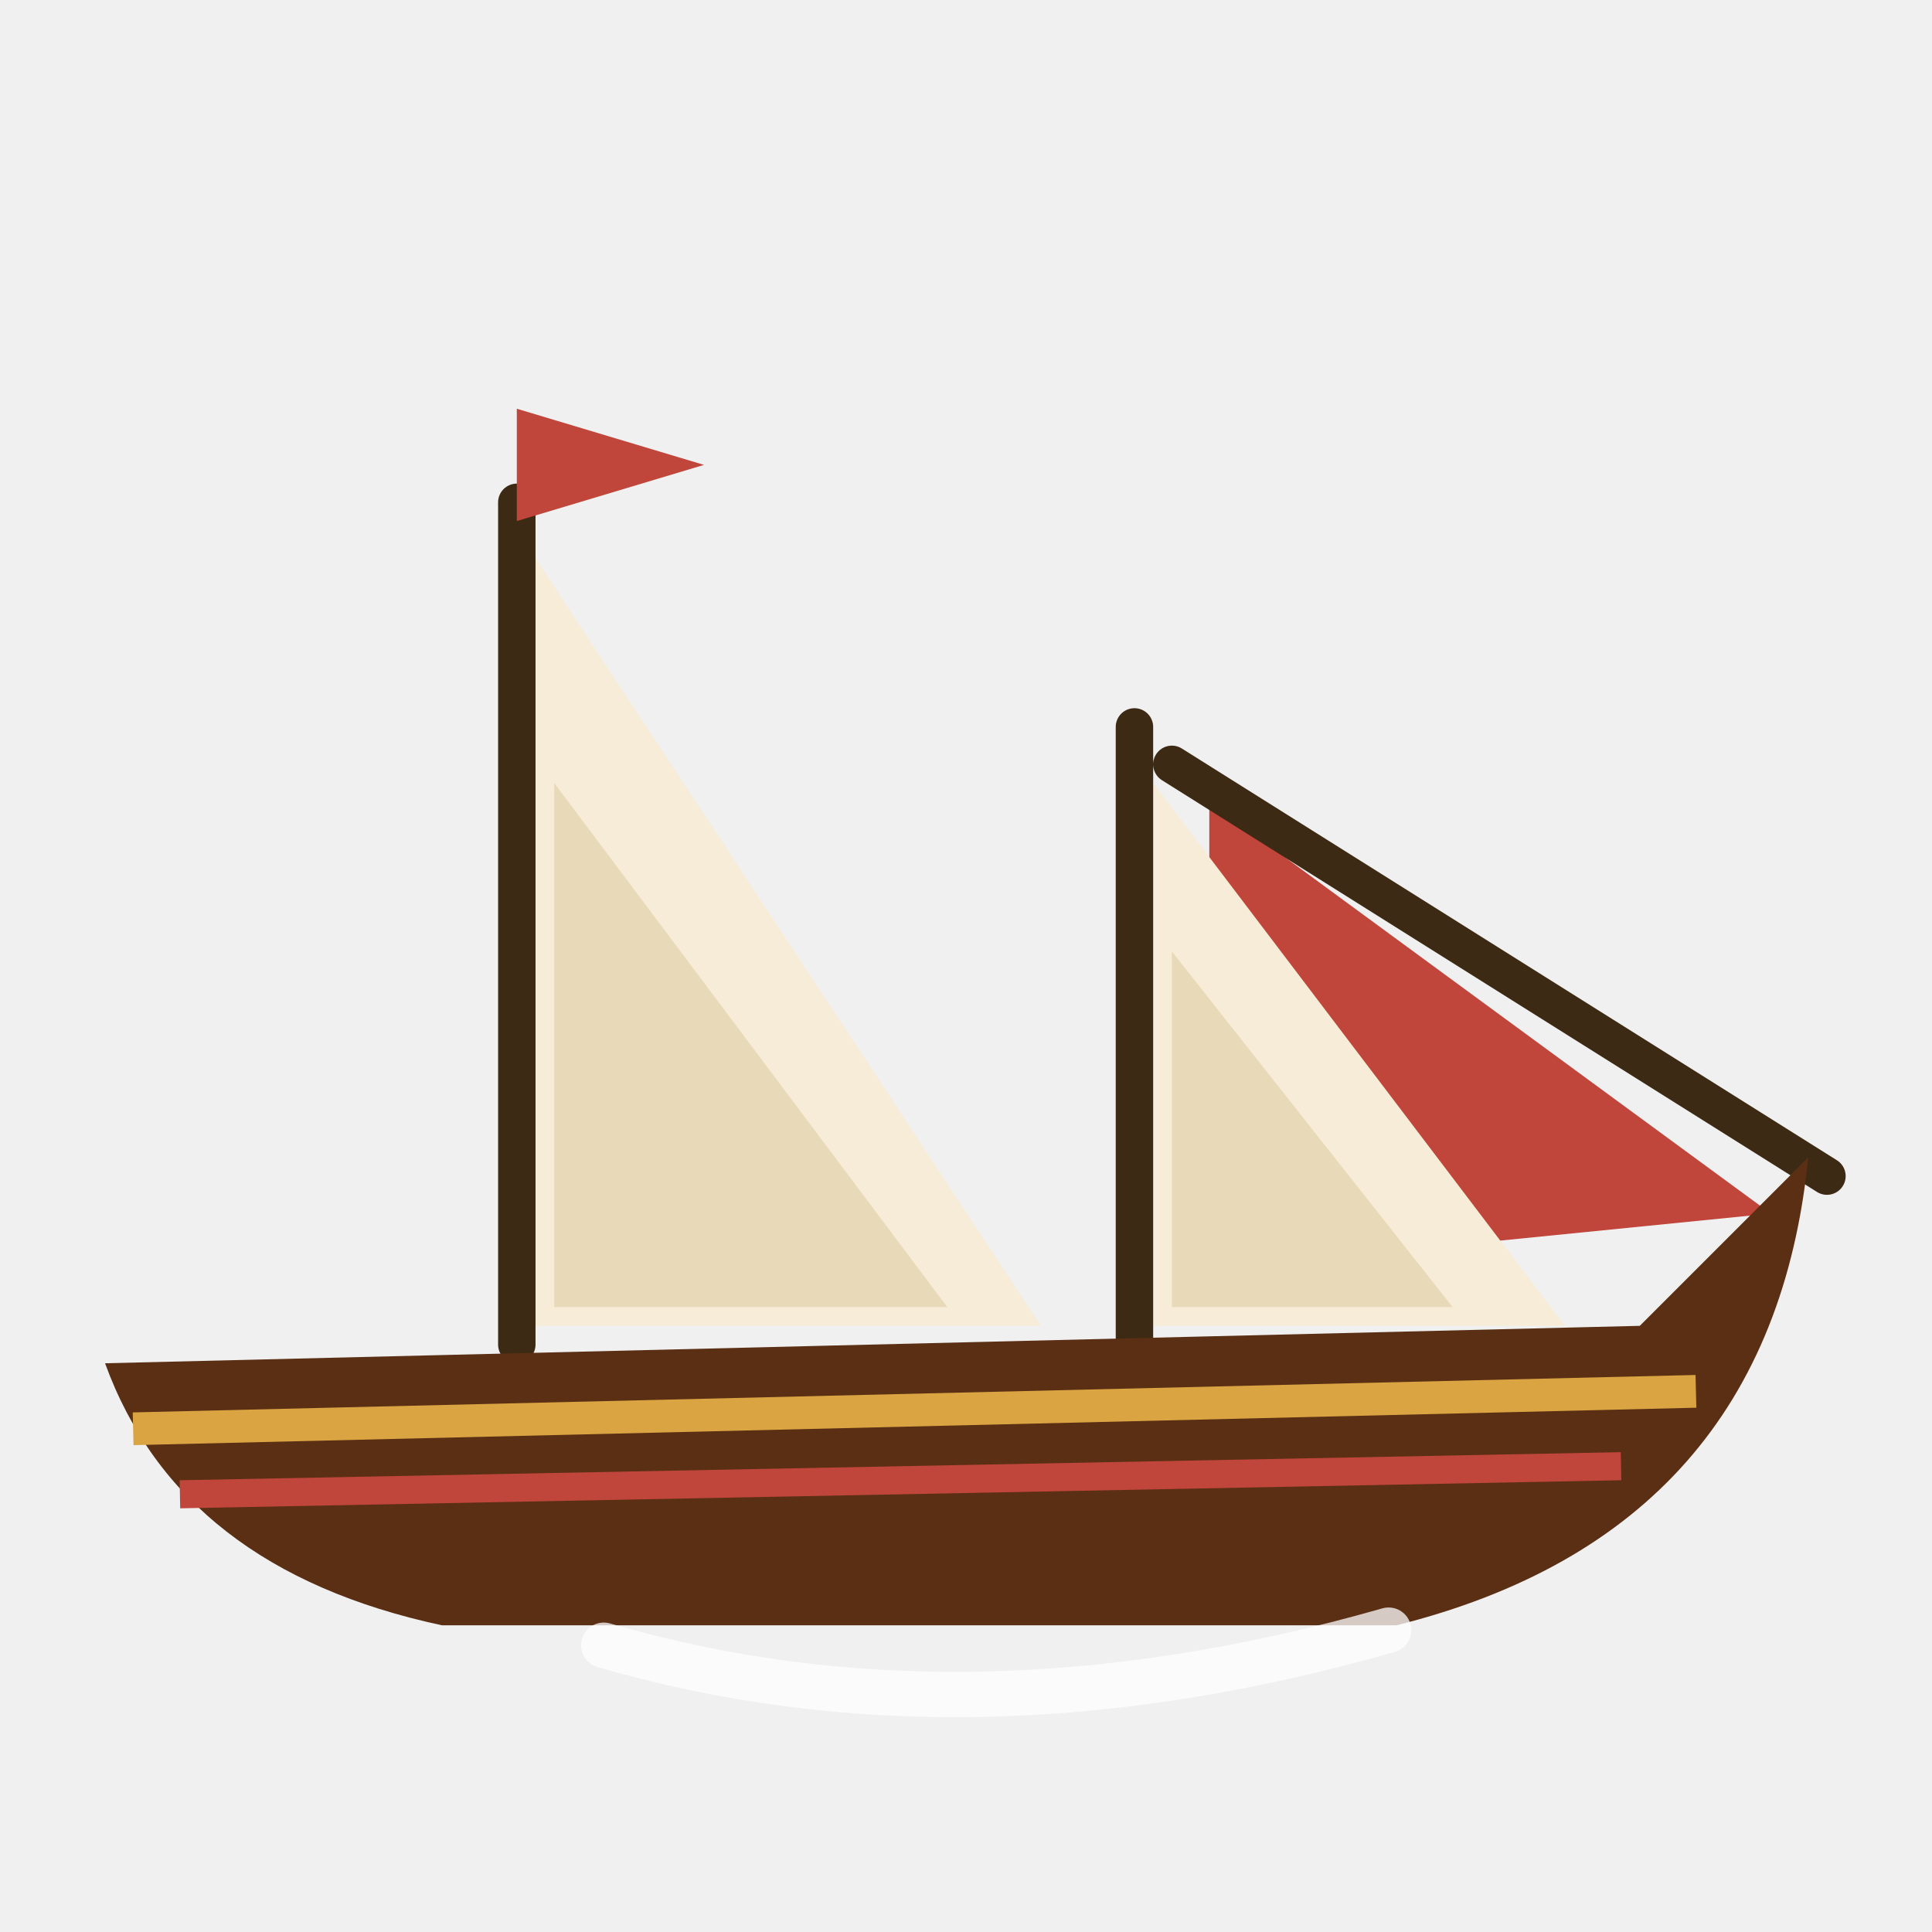
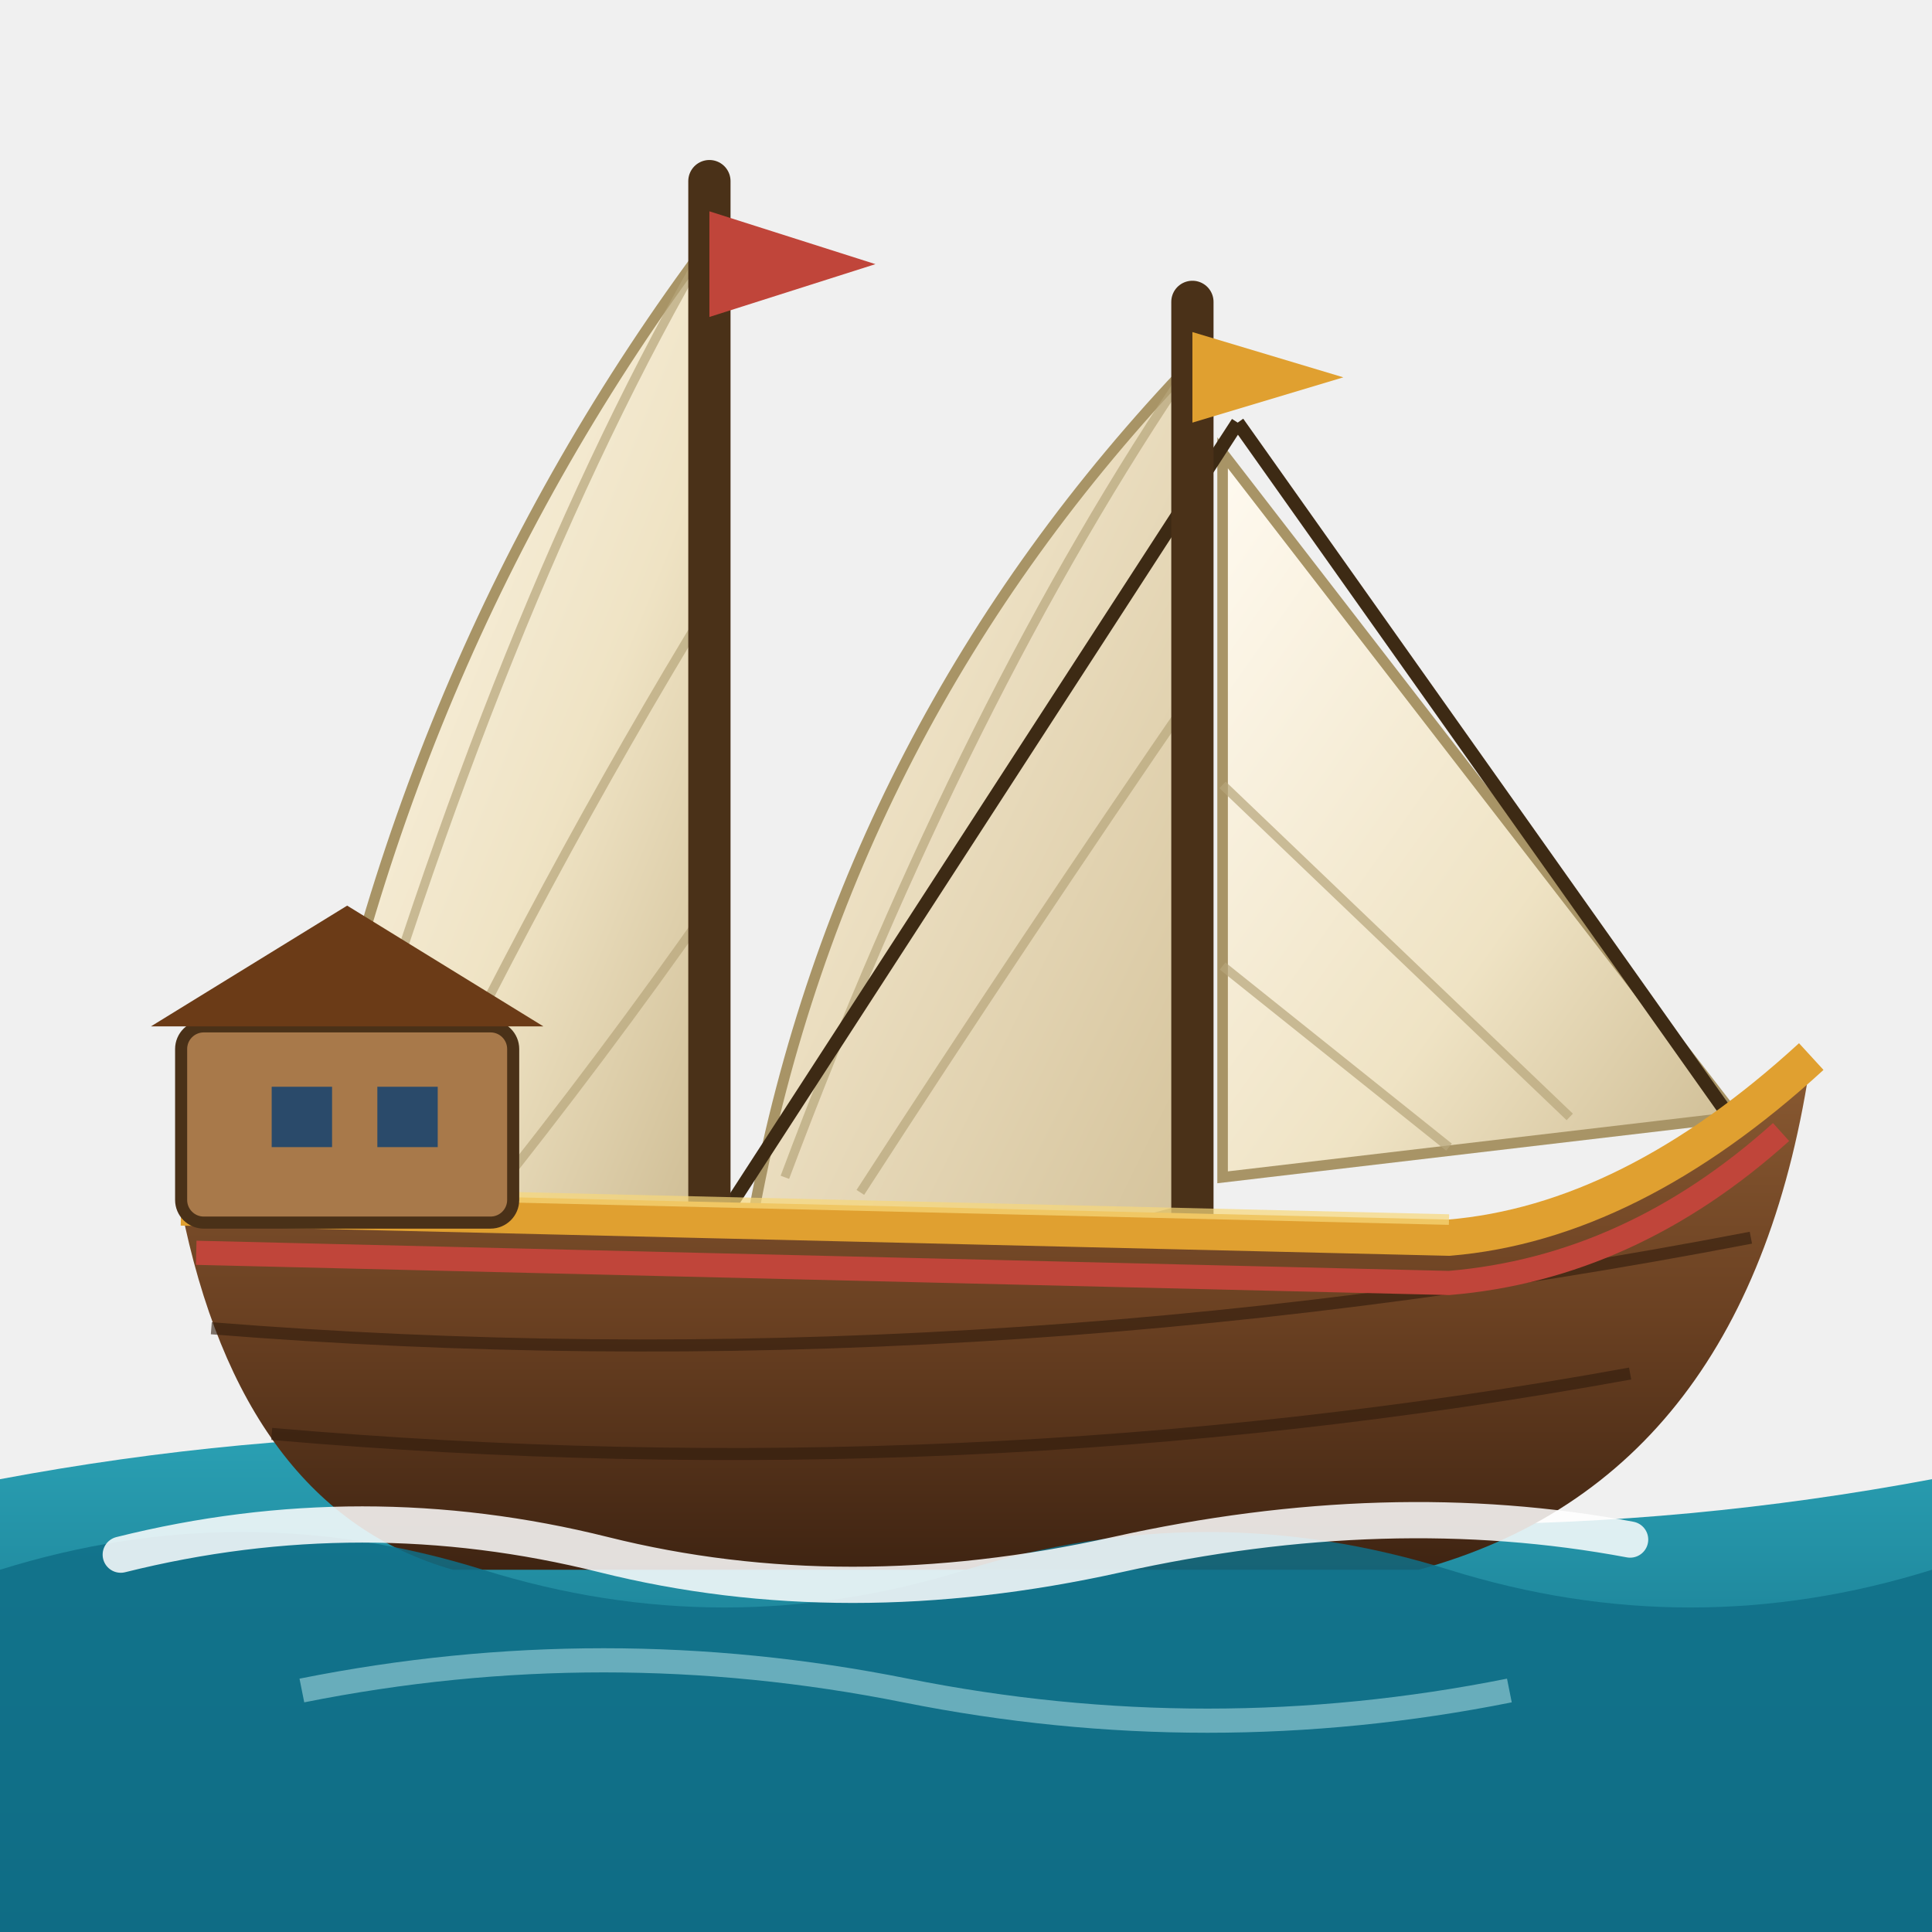
<svg xmlns="http://www.w3.org/2000/svg" viewBox="0 0 128 128" width="128" height="128">
-   <g transform="translate(-122 -149) scale(0.62)">
-     <polygon points="326,326 326,376 386,370" fill="#c0453a" />
-     <polygon points="254,300 254,382 308,382" fill="#f6ecd7" />
-     <polygon points="256,324 256,380 298,380" fill="#e8d9b8" />
-     <polygon points="320,324 320,382 364,382" fill="#f6ecd7" />
-     <polygon points="322,342 322,380 352,380" fill="#e8d9b8" />
-     <path d="M252 384V294M318 384V318M322 322L392 366" stroke="#3d2a14" stroke-width="4" stroke-linecap="round" fill="none" />
-     <polygon points="252,296 252,284 272,290" fill="#c0453a" />
-     <path d="M208 386L372 382L390 364Q386 404 346 414L244 414Q216 408 208 386Z" fill="#5a2f14" />
-     <path d="M211 393L378 389" stroke="#d9a441" stroke-width="3.5" fill="none" />
-     <path d="M216 400L370 397" stroke="#c0453a" stroke-width="3" fill="none" />
-   </g>
-   <path d="M40 109Q64 116 92 108" stroke="#ffffff" stroke-width="3" fill="none" opacity=".75" stroke-linecap="round" />
+   <defs>
+     <radialGradient id="sh" cx="0.5" cy="0.5" r="0.5">
+       <stop offset="0" stop-color="#062c3b" stop-opacity="0.38" />
+       <stop offset="1" stop-color="#062c3b" stop-opacity="0" />
+     </radialGradient>
+     <linearGradient id="gr" x1="0" y1="0" x2="0" y2="1">
+       <stop offset="0" stop-color="#8ccf63" />
+       <stop offset="0.55" stop-color="#5fae48" />
+       <stop offset="1" stop-color="#3f8a3c" />
+     </linearGradient>
+     <linearGradient id="gr2" x1="0" y1="0" x2="0" y2="1">
+       <stop offset="0" stop-color="#7cc65a" />
+       <stop offset="1" stop-color="#4a9a3f" />
+     </linearGradient>
+     <linearGradient id="wood" x1="0" y1="0" x2="1" y2="0">
+       <stop offset="0" stop-color="#a9794a" />
+       <stop offset="0.5" stop-color="#7d5230" />
+       <stop offset="1" stop-color="#4f3119" />
+     </linearGradient>
+     <linearGradient id="trunk" x1="0" y1="0" x2="1" y2="0">
+       <stop offset="0" stop-color="#a88457" />
+       <stop offset="0.45" stop-color="#7a5a38" />
+       <stop offset="1" stop-color="#4a3320" />
+     </linearGradient>
+     <linearGradient id="sea" x1="0" y1="0" x2="0" y2="1">
+       <stop offset="0" stop-color="#2aa0b3" />
+       <stop offset="1" stop-color="#0d5f78" />
+     </linearGradient>
+     <linearGradient id="hull" x1="0" y1="0" x2="0" y2="1">
+       <stop offset="0" stop-color="#8a5a32" />
+       <stop offset="0.5" stop-color="#6b4122" />
+       <stop offset="1" stop-color="#3f2412" />
+     </linearGradient>
+     <linearGradient id="sail" x1="0" y1="0" x2="1" y2="1">
+       <stop offset="0" stop-color="#fffaf0" />
+       <stop offset="0.6" stop-color="#efe3c4" />
+       <stop offset="1" stop-color="#cdbb92" />
+     </linearGradient>
+     <linearGradient id="sail2" x1="0" y1="0" x2="1" y2="1">
+       <stop offset="0" stop-color="#fdf4de" />
+       <stop offset="1" stop-color="#d4c29a" />
+     </linearGradient>
+   </defs>
+   <ellipse cx="64" cy="108" rx="52" ry="8" fill="url(#sh)" />
+   <path d="M0 98Q32 92 64 98T128 98V128H0Z" fill="url(#sea)" />
+   <path d="M47 16L47 80Q34 84 20 80Q26 44 47 16Z" fill="url(#sail)" stroke="#a89466" stroke-width=".7" />
+   <path d="M47 16Q33 40 22 78M47 40Q36 58 26 79M47 60Q40 70 32 80" stroke="#b7a57a" stroke-width=".6" fill="none" opacity=".7" />
+   <path d="M79 24L79 80Q62 85 50 80Q56 48 79 24Z" fill="url(#sail2)" stroke="#a89466" stroke-width=".7" />
+   <path d="M79 24Q64 46 52 78M79 46Q68 62 57 79" stroke="#b7a57a" stroke-width=".6" fill="none" opacity=".7" />
+   <path d="M81 30L115 74L81 78Z" fill="url(#sail)" stroke="#a89466" stroke-width=".7" />
+   <path d="M81 52L104 74M81 64L96 76" stroke="#b7a57a" stroke-width=".6" opacity=".7" />
+   <path d="M47 82L82 28M82 28L116 76" stroke="#3d2a14" stroke-width=".9" fill="none" />
+   <path d="M47 84V12M79 84V20" stroke="#4a3118" stroke-width="2.8" stroke-linecap="round" />
+   <path d="M47 14L58 17.5L47 21Z" fill="#c0453a" />
+   <path d="M79 22L89 25L79 28Z" fill="#e0a030" />
+   <path d="M12 80L96 82Q108 81 120 70Q116 98 94 104L30 104Q16 100 12 80Z" fill="url(#hull)" />
+   <path d="M14 88Q64 92 116 82M18 95Q64 99 108 91" stroke="#2f1a0c" stroke-width=".8" fill="none" opacity=".6" />
+   <path d="M12 80L96 82Q108 81 120 70" stroke="#e0a030" stroke-width="2.4" fill="none" />
+   <path d="M13 83L96 85Q108 84 118 75" stroke="#c0453a" stroke-width="1.6" fill="none" />
+   <path d="M12 80L96 82" stroke="#f6d77a" stroke-width=".7" opacity=".7" transform="translate(0 -1.2)" />
+   <rect x="12" y="68" width="22" height="13" rx="1.5" fill="#a8794a" stroke="#4a3118" stroke-width=".8" />
+   <path d="M10 68L23 60L36 68Z" fill="#6b3b17" />
+   <rect x="18" y="72" width="4" height="4" fill="#2a4a6a" />
+   <rect x="25" y="72" width="4" height="4" fill="#2a4a6a" />
+   <path d="M0 104Q16 99 32 104T64 104 96 104 128 104V128H0Z" fill="#0f6f87" opacity=".85" />
+   <path d="M8 103Q24 99 40 103T74 103 108 102" stroke="#ffffff" stroke-width="2.4" fill="none" stroke-linecap="round" opacity=".85" />
+   <path d="M20 112Q40 108 60 112T100 112" stroke="#bfeaee" stroke-width="1.6" fill="none" opacity=".5" />
</svg>
